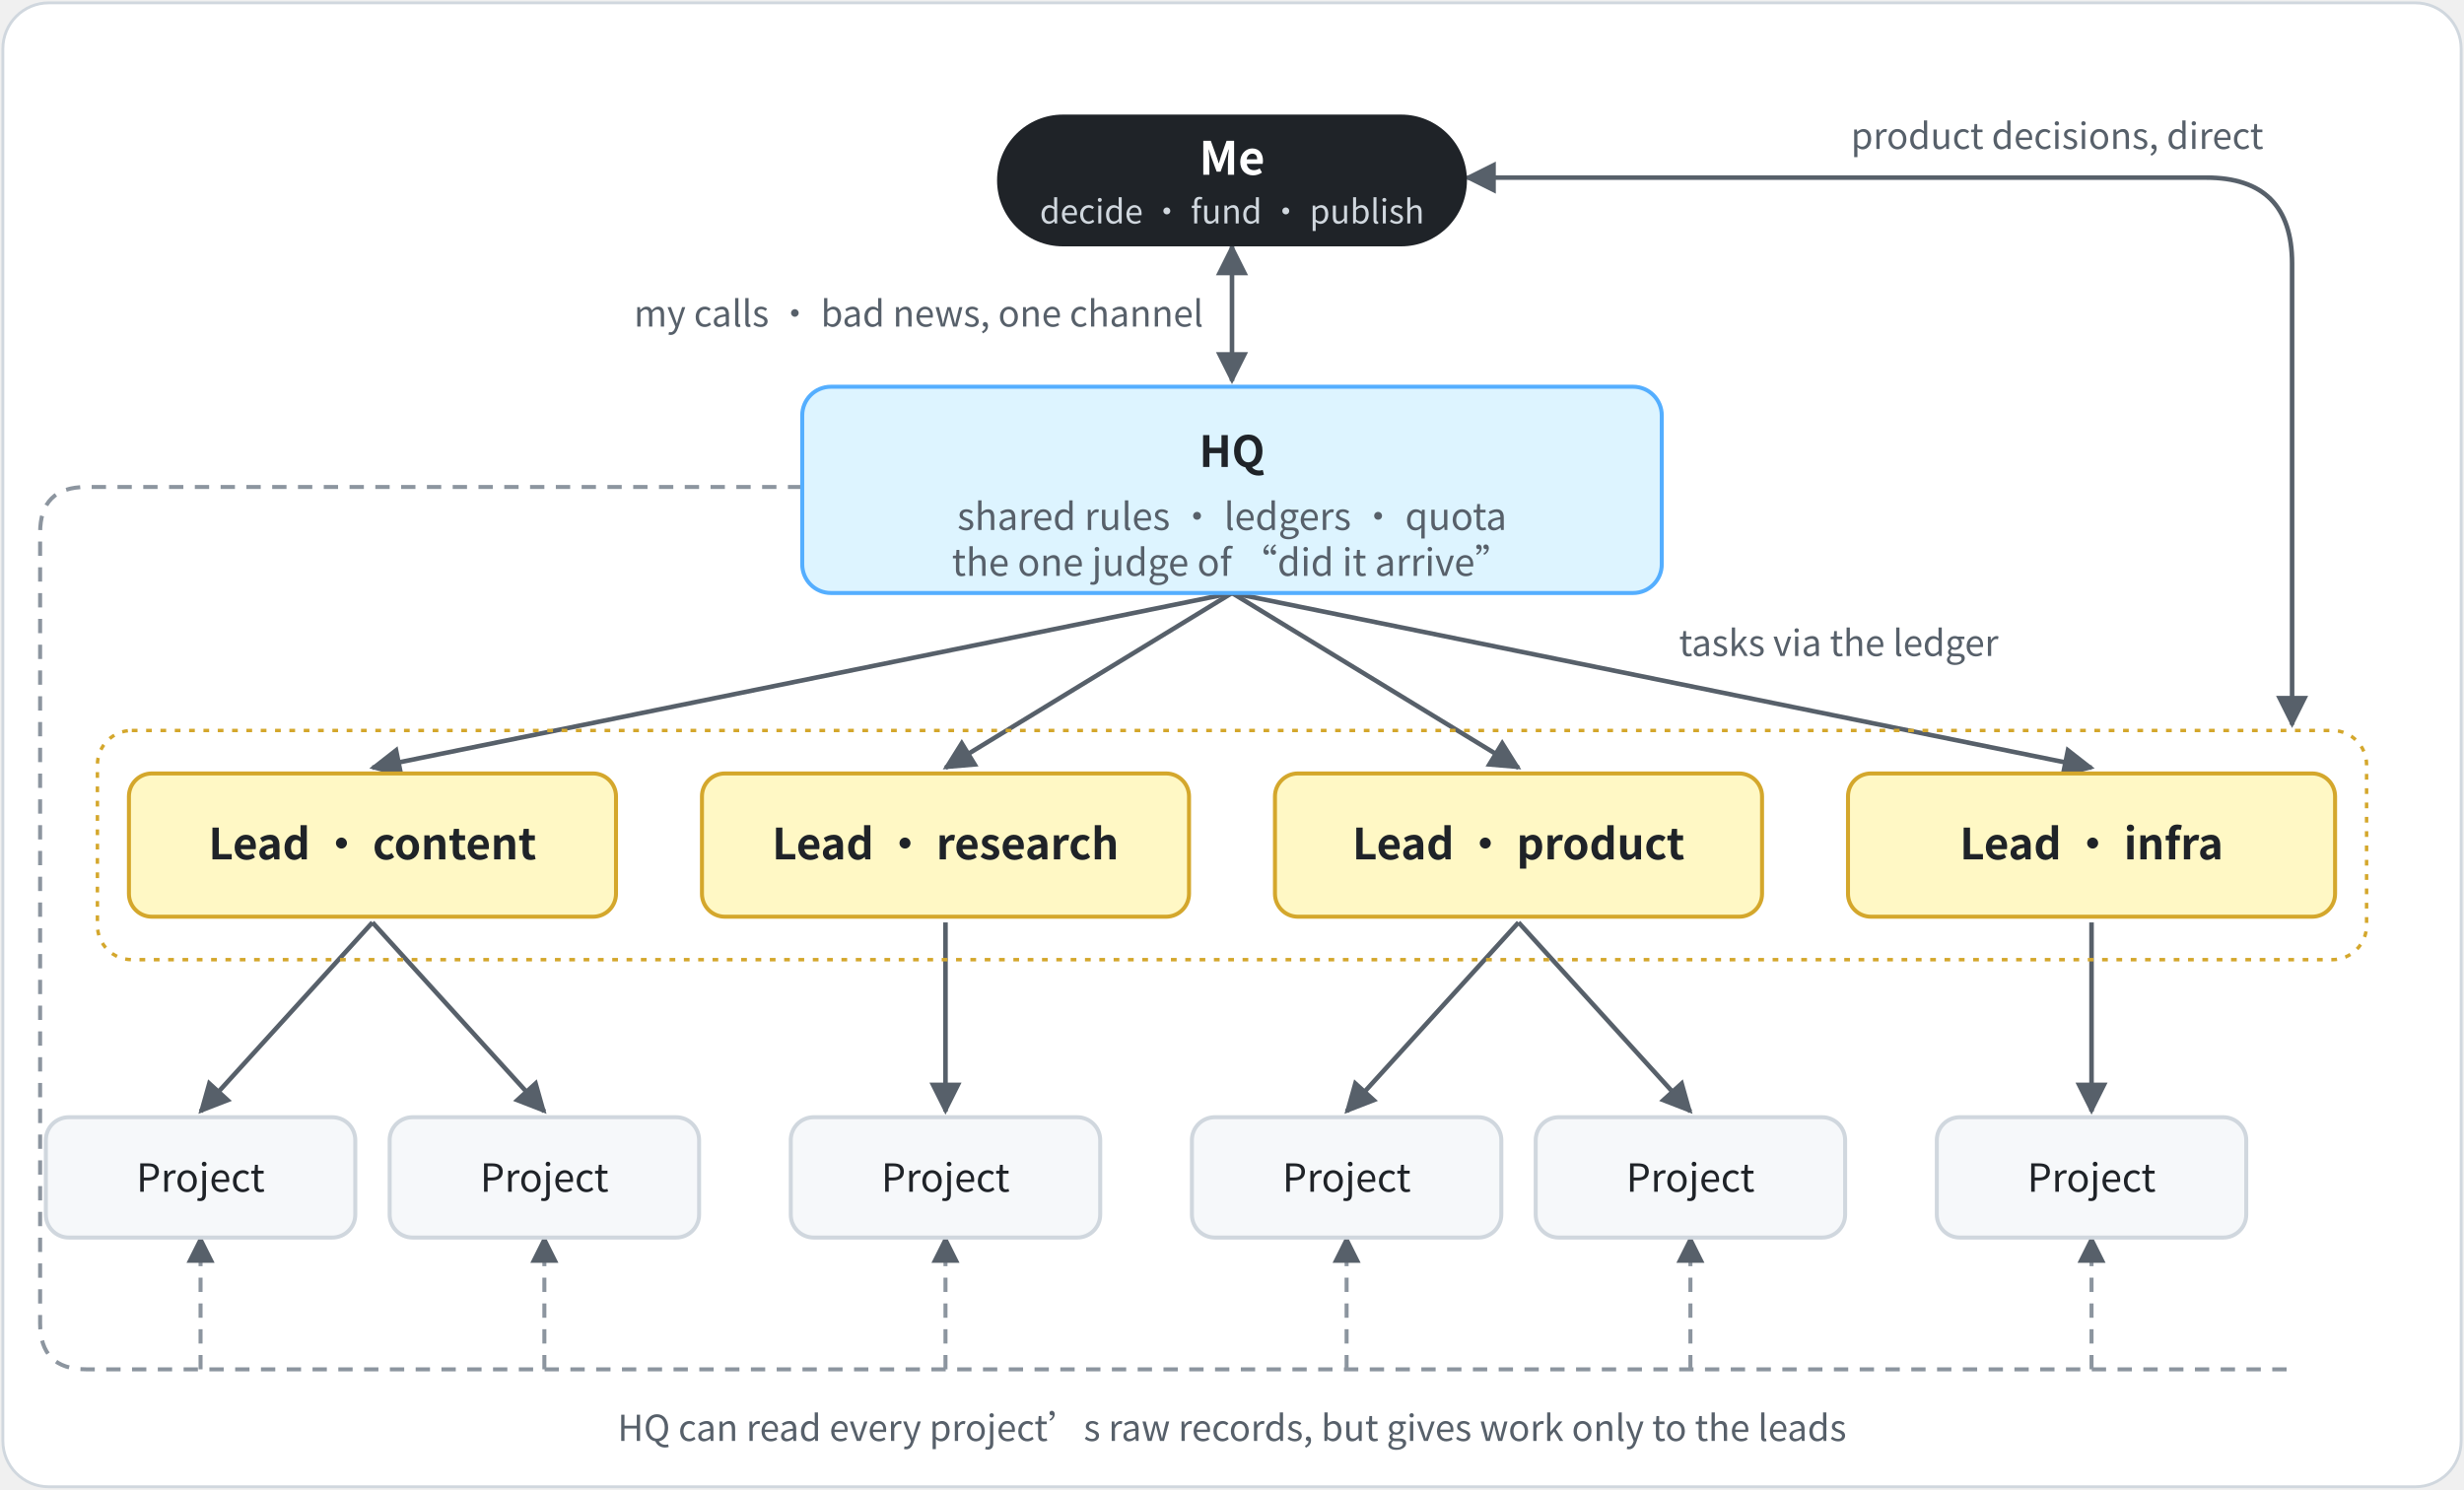
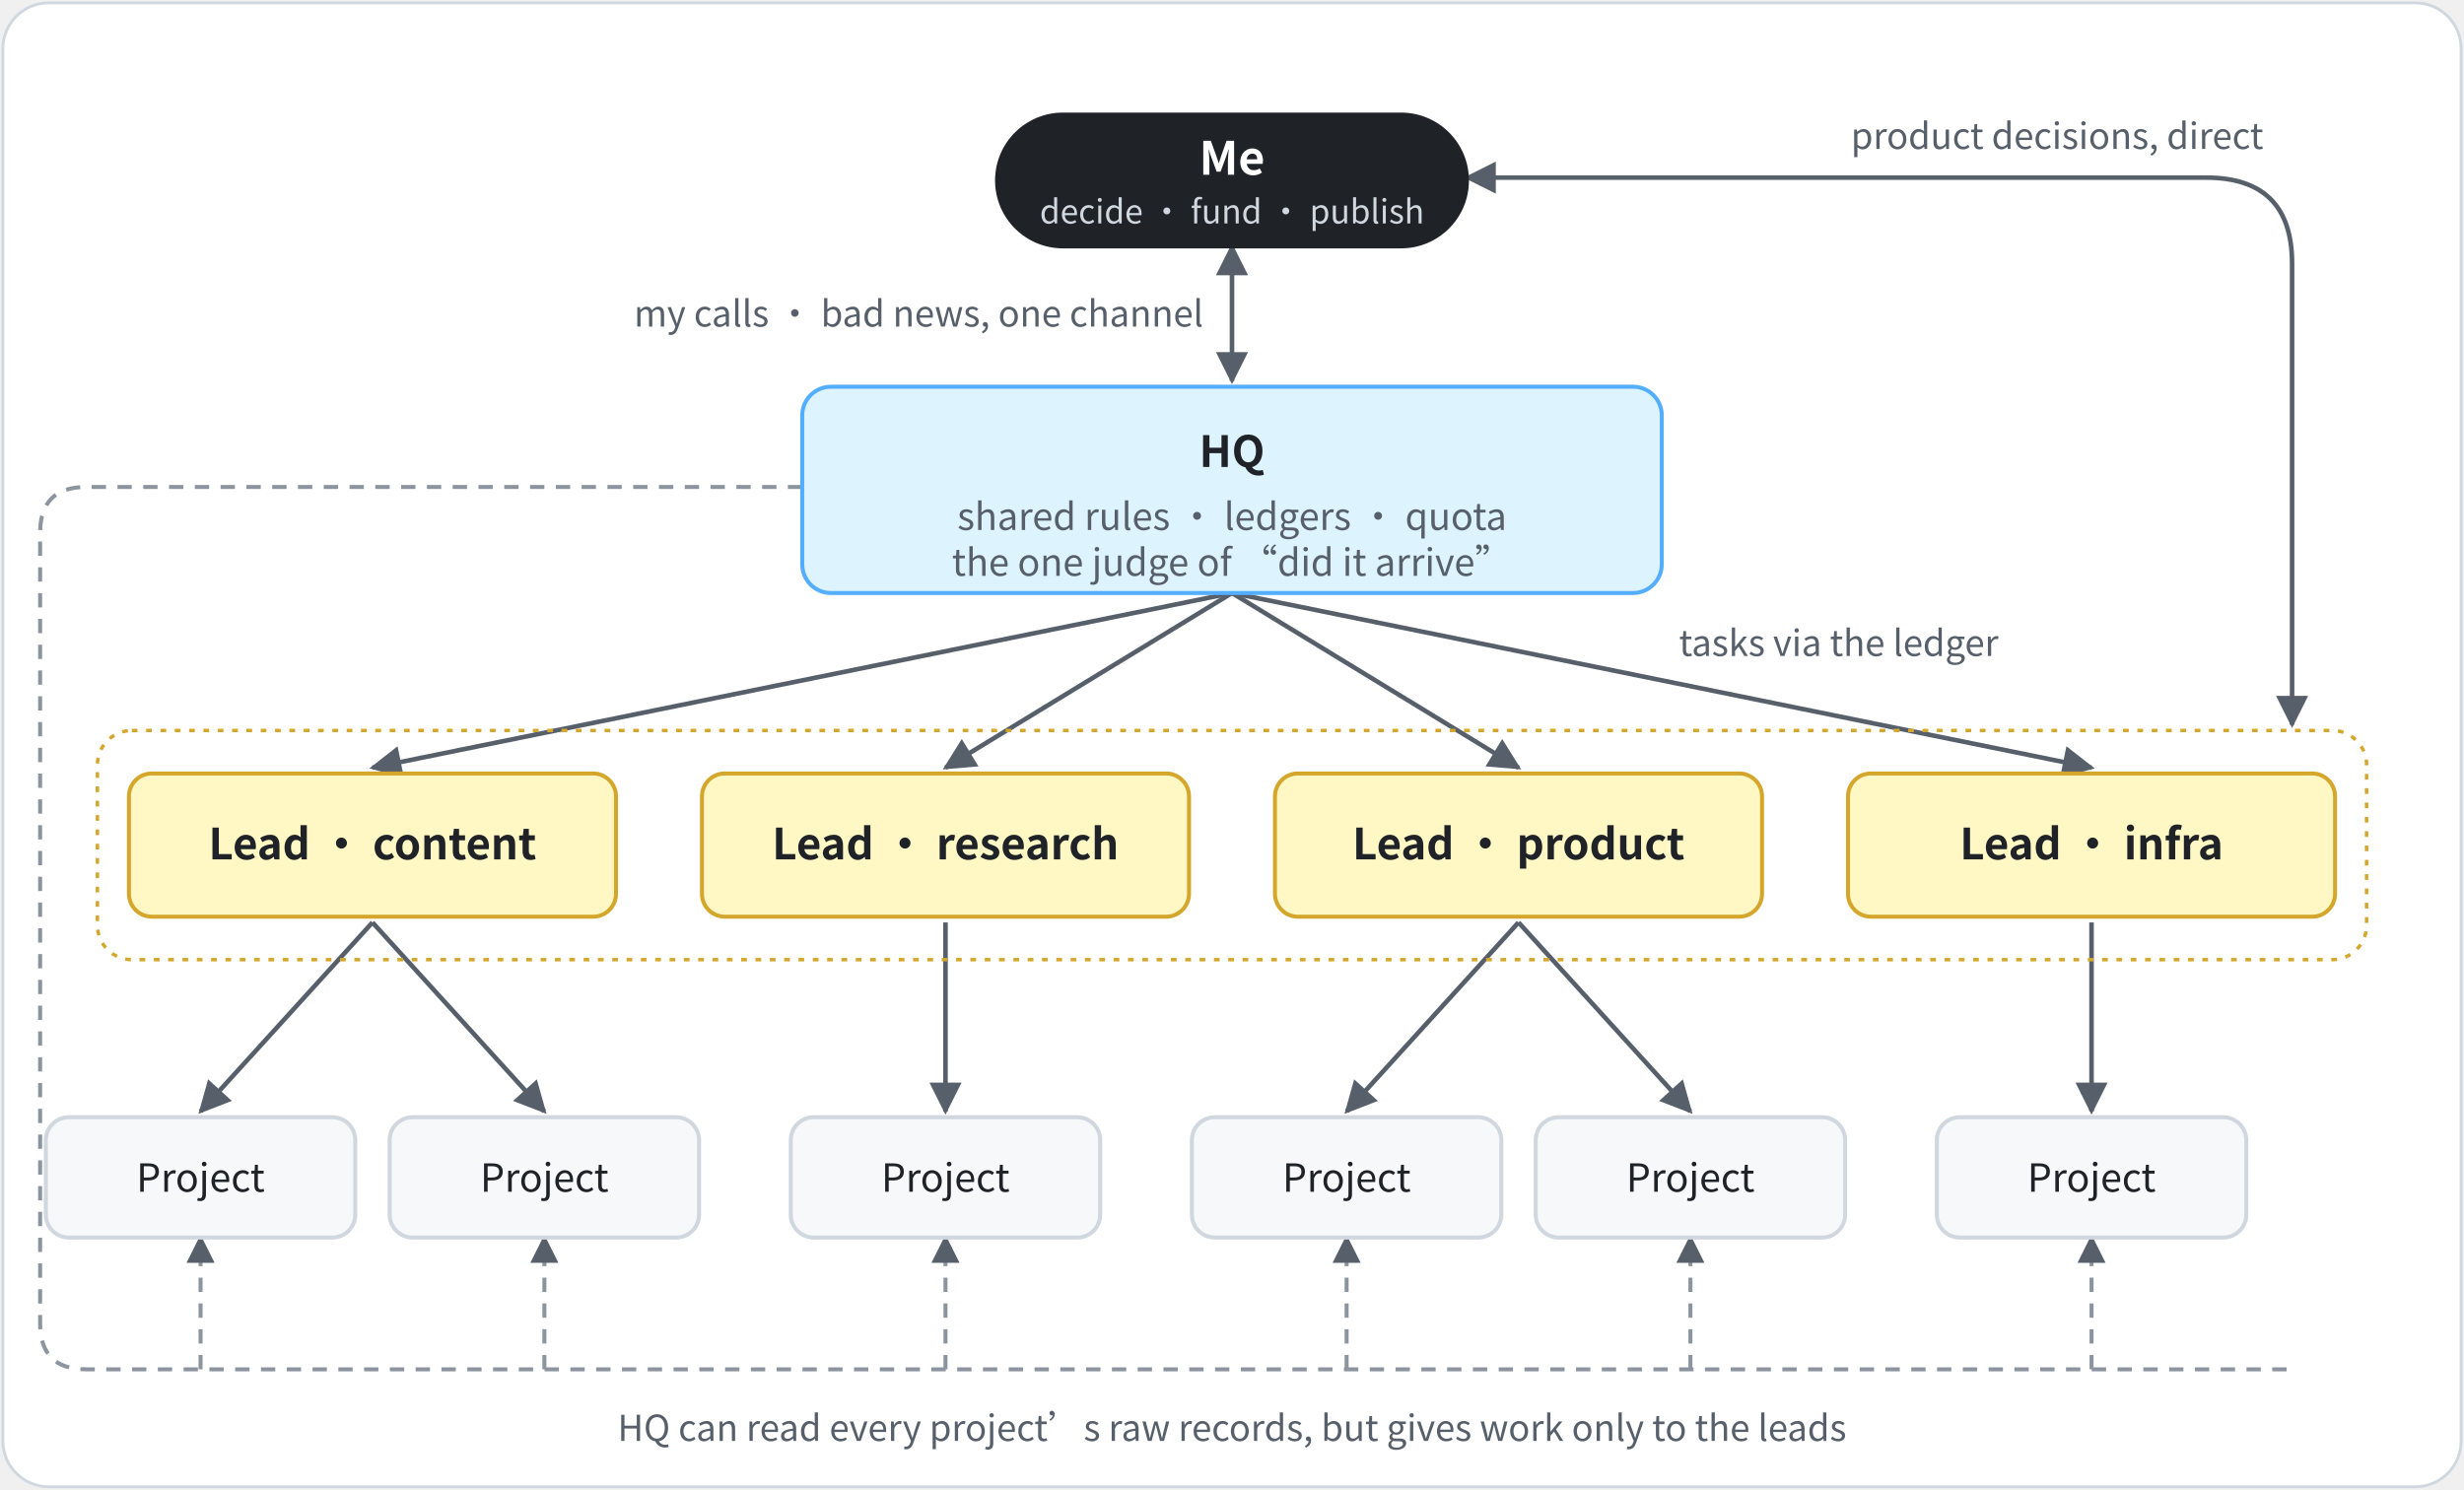
<svg xmlns="http://www.w3.org/2000/svg" viewBox="0 0 860 520" width="860" height="520" role="img" aria-label="Org chart: me at the top, HQ below, four leads (content, research, product, infrastructure), and their projects. I talk to HQ about my decisions and bad news, and directly to each lead about product. HQ gives work only to the leads and can read every project's raw records.">
  <defs>
    <marker id="a" viewBox="0 0 10 10" refX="9" refY="5" markerWidth="7" markerHeight="7" orient="auto-start-reverse">
      <path d="M0,0 L10,5 L0,10 z" fill="#57606a" />
    </marker>
-     <style>text{font-family:-apple-system, BlinkMacSystemFont, 'Segoe UI', 'PingFang SC', 'Noto Sans CJK SC', 'Microsoft YaHei', Helvetica, Arial, sans-serif;fill:#1f2328} .s{font-size:13px;fill:#57606a} .b{font-size:15px;font-weight:600} .l{font-size:12.5px;fill:#57606a} .h{stroke:#ffffff;stroke-width:5px;stroke-linejoin:round;paint-order:stroke} .e{stroke:#57606a;stroke-width:1.6;fill:none} .d{stroke:#8c959f;stroke-width:1.4;fill:none;stroke-dasharray:5 4}</style>
+     <marker id="r" viewBox="0 0 10 10" refX="9" refY="5" markerWidth="7" markerHeight="7" orient="auto-start-reverse">
+       <path d="M0,0 L10,5 L0,10 z" fill="#ff8182" />
+     </marker>
+     <pattern id="hatch" width="6" height="6" patternUnits="userSpaceOnUse" patternTransform="rotate(45)">
+       <rect width="6" height="6" fill="#f6f8fa" />
+       <line x1="0" y1="0" x2="0" y2="6" stroke="#d0d7de" stroke-width="3" />
+     </pattern>
+     <style>text{font-family:-apple-system, BlinkMacSystemFont, 'Segoe UI', 'PingFang SC', 'Noto Sans CJK SC', 'Microsoft YaHei', Helvetica, Arial, sans-serif;fill:#1f2328} .s{font-size:13px;fill:#57606a} .b{font-size:15px;font-weight:600} .t{font-size:14px} .l{font-size:12.5px;fill:#57606a} .h{stroke:#ffffff;stroke-width:5px;stroke-linejoin:round;paint-order:stroke} .e{stroke:#57606a;stroke-width:1.6;fill:none} .d{stroke:#8c959f;stroke-width:1.4;fill:none;stroke-dasharray:5 4} .x{stroke:#ff8182;stroke-width:1.6;fill:none;stroke-dasharray:5 4}</style>
  </defs>
  <rect x="1" y="1" width="858" height="518" rx="16" fill="#ffffff" stroke="#d0d7de" />
-   <path class="e" d="M430,86 L430,133" marker-start="url(#a)" marker-end="url(#a)" />
+   <path class="e" d="M430,86 L430,133" marker-end="url(#a)" marker-start="url(#a)" />
  <text class="l" x="420" y="114" text-anchor="end">my calls · bad news, one channel</text>
-   <path class="e" d="M512,62 L770,62 Q800,62 800,92 L800,253" marker-start="url(#a)" marker-end="url(#a)" />
+   <path class="e" d="M512,62 L770,62 Q800,62 800,92 L800,253" marker-end="url(#a)" marker-start="url(#a)" />
  <text class="l" x="790" y="52" text-anchor="end">product decisions, direct</text>
  <path class="e" d="M430,207 L130,268" marker-end="url(#a)" />
  <path class="e" d="M430,207 L330,268" marker-end="url(#a)" />
  <path class="e" d="M430,207 L530,268" marker-end="url(#a)" />
  <path class="e" d="M430,207 L730,268" marker-end="url(#a)" />
-   <text class="l h" x="586" y="229">tasks via the ledger</text>
+   <text class="l h" x="586" y="229" text-anchor="start">tasks via the ledger</text>
  <path class="e" d="M130,322 L70,388" marker-end="url(#a)" />
  <path class="e" d="M130,322 L190,388" marker-end="url(#a)" />
  <path class="e" d="M330,322 L330,388" marker-end="url(#a)" />
  <path class="e" d="M530,322 L470,388" marker-end="url(#a)" />
  <path class="e" d="M530,322 L590,388" marker-end="url(#a)" />
  <path class="e" d="M730,322 L730,388" marker-end="url(#a)" />
  <path class="d" d="M280,170 L30,170 Q14,170 14,186 L14,462 Q14,478 30,478 L800,478" />
  <path class="d" d="M70,478 L70,432" marker-end="url(#a)" />
  <path class="d" d="M190,478 L190,432" marker-end="url(#a)" />
  <path class="d" d="M330,478 L330,432" marker-end="url(#a)" />
  <path class="d" d="M470,478 L470,432" marker-end="url(#a)" />
  <path class="d" d="M590,478 L590,432" marker-end="url(#a)" />
  <path class="d" d="M730,478 L730,432" marker-end="url(#a)" />
  <text class="l" x="430" y="503" text-anchor="middle">HQ can read every project’s raw records, but gives work only to the leads</text>
-   <rect x="348" y="40" width="164" height="46" rx="23" fill="#1f2328" />
-   <text x="430" y="61" text-anchor="middle" style="font-size:16px;font-weight:700;fill:#ffffff">Me</text>
-   <text x="430" y="78" text-anchor="middle" style="font-size:11.5px;fill:#d0d7de">decide · fund · publish</text>
+   <rect x="348" y="40" width="164" height="46" rx="23" fill="#1f2328" stroke="#1f2328" stroke-width="1.4" />
+   <text class="t" x="430" y="61" text-anchor="middle" style="font-size:16px;font-weight:700;fill:#ffffff">Me</text>
+   <text class="t" x="430" y="78" text-anchor="middle" style="font-size:11.5px;fill:#d0d7de">decide · fund · publish</text>
  <rect x="280" y="135" width="300" height="72" rx="10" fill="#ddf4ff" stroke="#54aeff" stroke-width="1.4" />
  <text class="b" x="430" y="163" text-anchor="middle">HQ</text>
  <text class="s" x="430" y="185" text-anchor="middle">shared rules · ledgers · quota</text>
  <text class="s" x="430" y="201" text-anchor="middle">the one judge of “did it arrive”</text>
  <rect x="34" y="255" width="792" height="80" rx="12" fill="none" stroke="#d4a72c" stroke-width="1.2" stroke-dasharray="2 3" />
  <rect x="45" y="270" width="170" height="50" rx="8" fill="#fff8c5" stroke="#d4a72c" stroke-width="1.4" />
  <text class="b" x="130" y="300" text-anchor="middle">Lead · content</text>
  <rect x="245" y="270" width="170" height="50" rx="8" fill="#fff8c5" stroke="#d4a72c" stroke-width="1.4" />
  <text class="b" x="330" y="300" text-anchor="middle">Lead · research</text>
  <rect x="445" y="270" width="170" height="50" rx="8" fill="#fff8c5" stroke="#d4a72c" stroke-width="1.4" />
  <text class="b" x="530" y="300" text-anchor="middle">Lead · product</text>
  <rect x="645" y="270" width="170" height="50" rx="8" fill="#fff8c5" stroke="#d4a72c" stroke-width="1.4" />
  <text class="b" x="730" y="300" text-anchor="middle">Lead · infra</text>
  <rect x="16" y="390" width="108" height="42" rx="8" fill="#f6f8fa" stroke="#d0d7de" stroke-width="1.4" />
-   <text x="70" y="416" text-anchor="middle" style="font-size:13.5px">Project</text>
+   <text class="t" x="70" y="416" text-anchor="middle" style="font-size:13.5px">Project</text>
  <rect x="136" y="390" width="108" height="42" rx="8" fill="#f6f8fa" stroke="#d0d7de" stroke-width="1.4" />
-   <text x="190" y="416" text-anchor="middle" style="font-size:13.5px">Project</text>
+   <text class="t" x="190" y="416" text-anchor="middle" style="font-size:13.5px">Project</text>
  <rect x="276" y="390" width="108" height="42" rx="8" fill="#f6f8fa" stroke="#d0d7de" stroke-width="1.4" />
-   <text x="330" y="416" text-anchor="middle" style="font-size:13.5px">Project</text>
+   <text class="t" x="330" y="416" text-anchor="middle" style="font-size:13.5px">Project</text>
  <rect x="416" y="390" width="108" height="42" rx="8" fill="#f6f8fa" stroke="#d0d7de" stroke-width="1.4" />
-   <text x="470" y="416" text-anchor="middle" style="font-size:13.5px">Project</text>
+   <text class="t" x="470" y="416" text-anchor="middle" style="font-size:13.5px">Project</text>
  <rect x="536" y="390" width="108" height="42" rx="8" fill="#f6f8fa" stroke="#d0d7de" stroke-width="1.4" />
-   <text x="590" y="416" text-anchor="middle" style="font-size:13.5px">Project</text>
+   <text class="t" x="590" y="416" text-anchor="middle" style="font-size:13.5px">Project</text>
  <rect x="676" y="390" width="108" height="42" rx="8" fill="#f6f8fa" stroke="#d0d7de" stroke-width="1.4" />
-   <text x="730" y="416" text-anchor="middle" style="font-size:13.5px">Project</text>
+   <text class="t" x="730" y="416" text-anchor="middle" style="font-size:13.5px">Project</text>
</svg>
